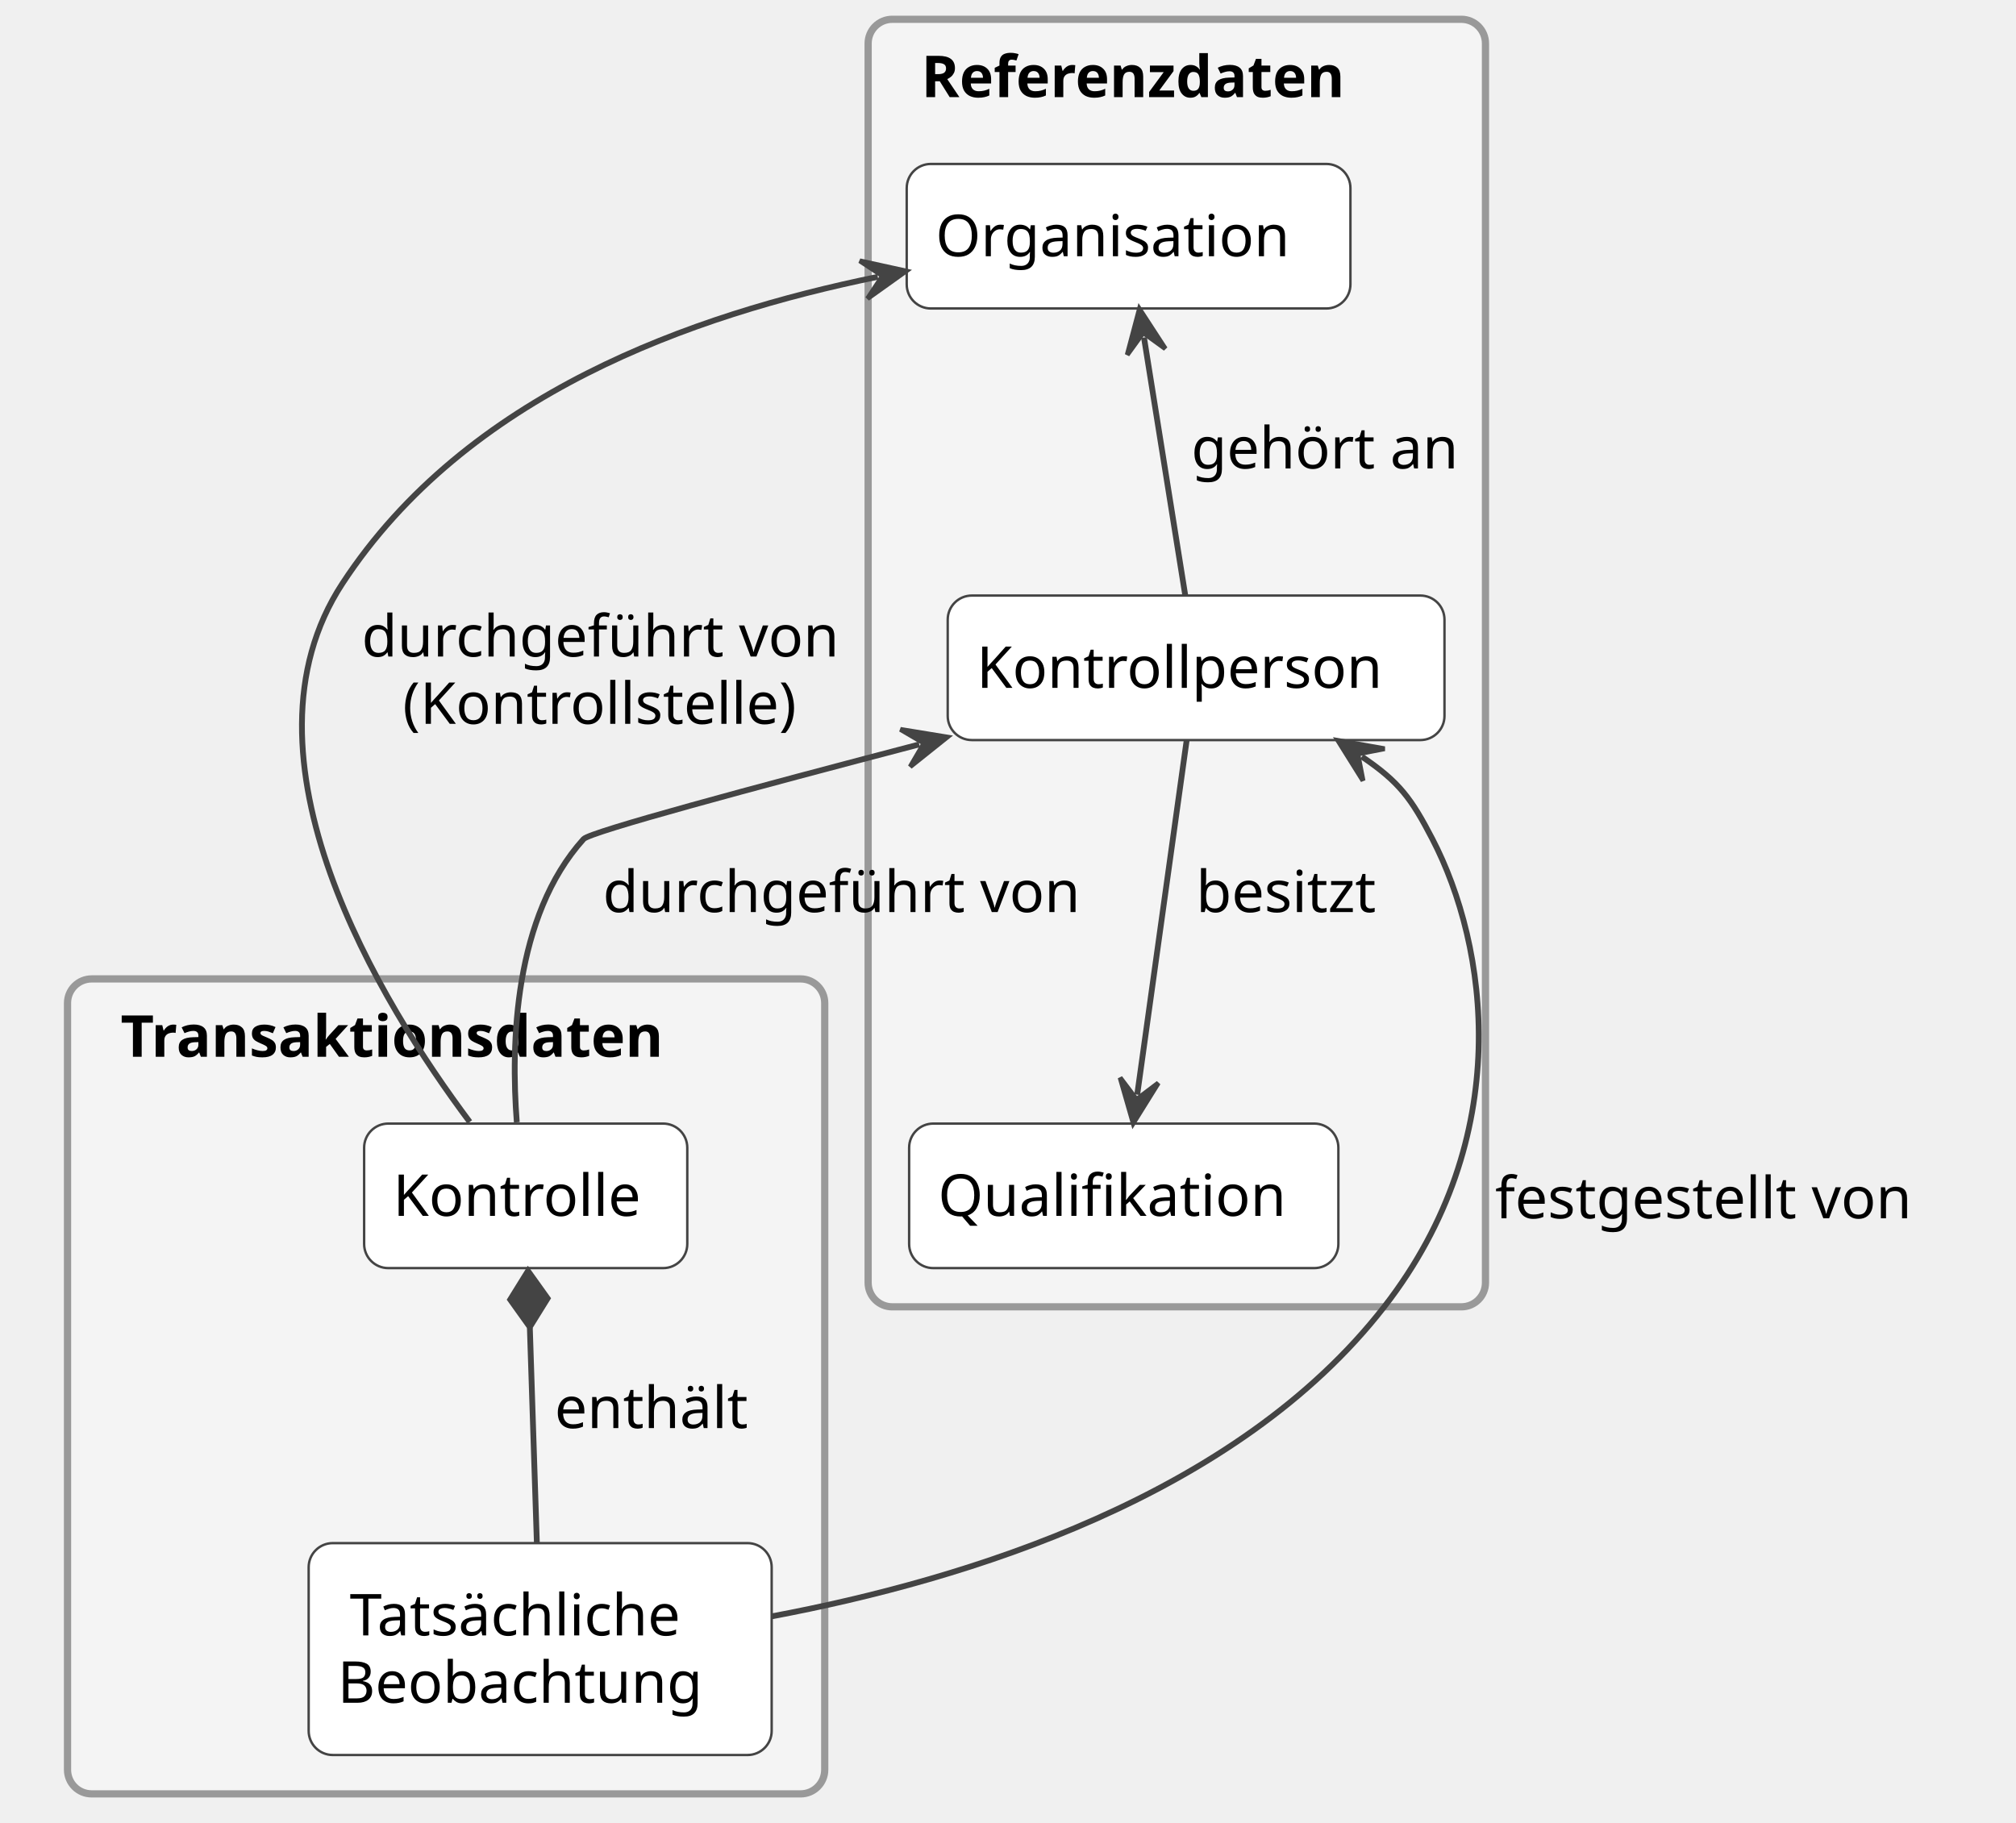
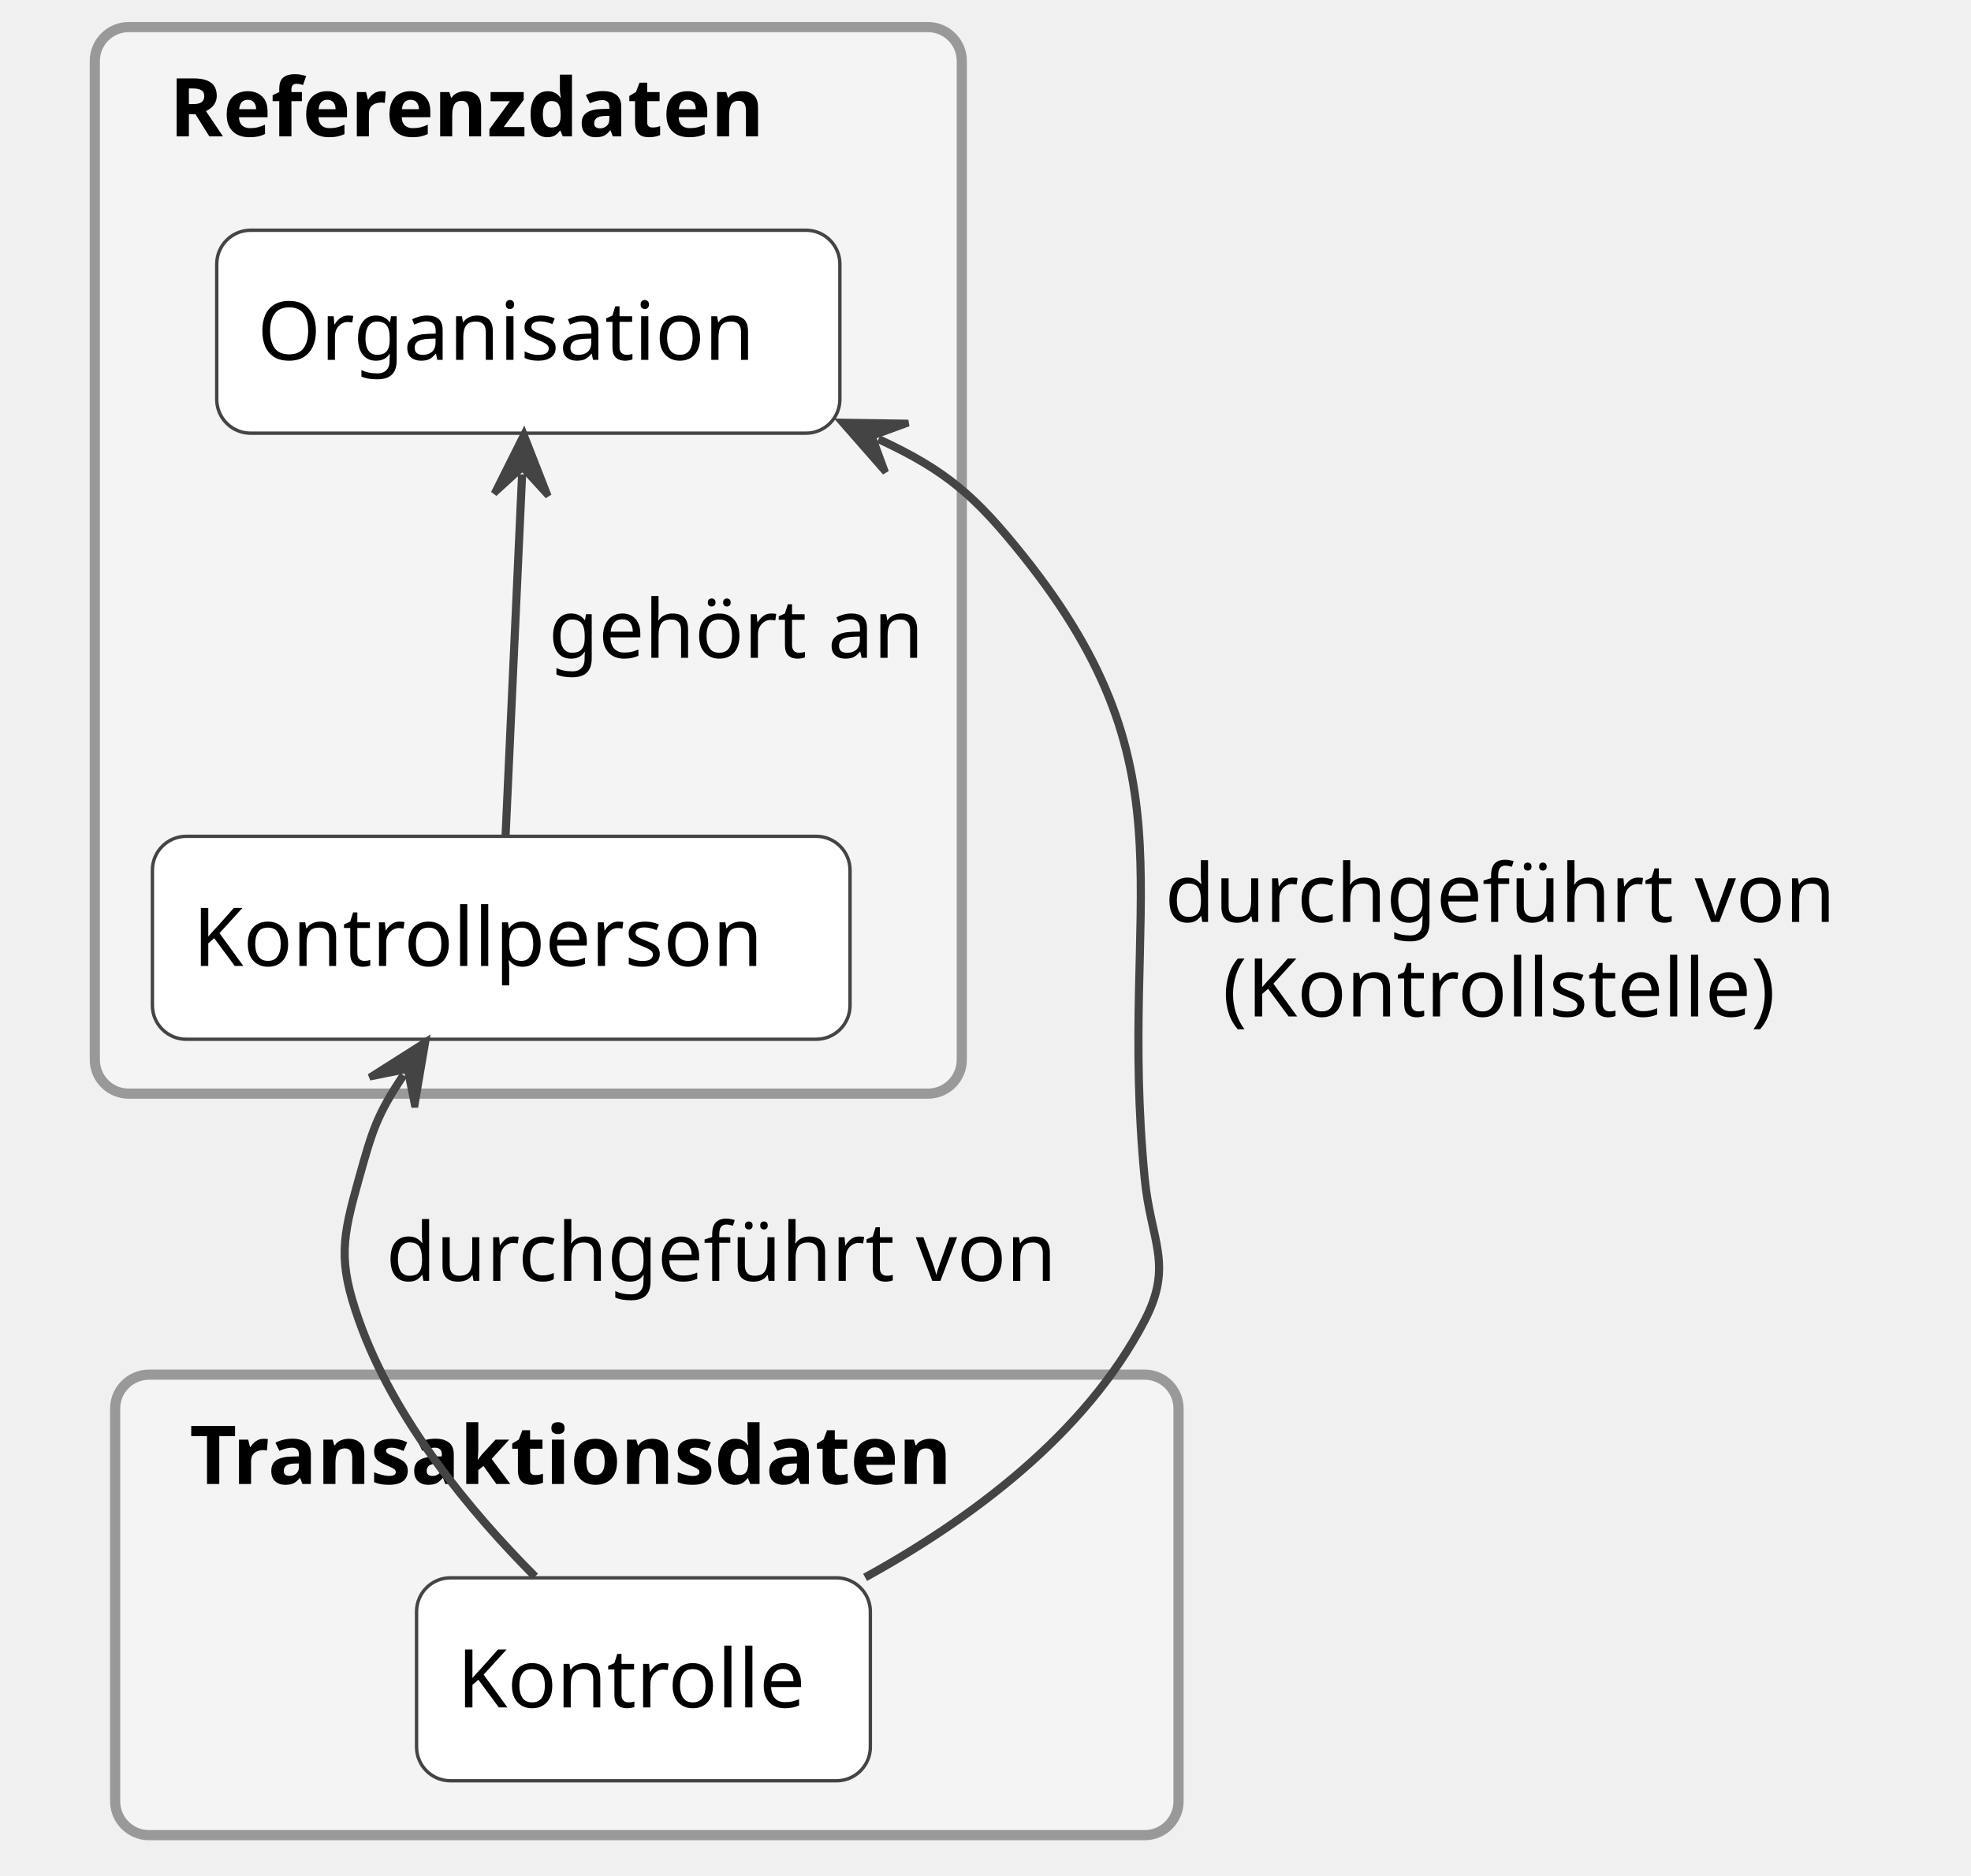
- <svg xmlns="http://www.w3.org/2000/svg" contentStyleType="text/css" height="378px" preserveAspectRatio="none" style="width:418px;height:378px;background:#FFFFFF;" version="1.1" viewBox="0 0 418 378" width="418px" zoomAndPan="magnify">
+ <svg xmlns="http://www.w3.org/2000/svg" contentStyleType="text/css" height="277px" preserveAspectRatio="none" style="width:291px;height:277px;background:#FFFFFF;" version="1.1" viewBox="0 0 291 277" width="291px" zoomAndPan="magnify">
  <defs />
  <g>
    <g id="cluster_REF">
-       <rect fill="#F4F4F4" height="267" rx="5" ry="5" style="stroke:#999999;stroke-width:1.5;" width="128" x="180" y="4" />
-       <text fill="#000000" font-family="sans-serif" font-size="12" font-weight="bold" lengthAdjust="spacing" textLength="106" x="191" y="20.139">Referenzdaten</text>
+       <rect fill="#F4F4F4" height="157.5" rx="5" ry="5" style="stroke:#999999;stroke-width:1.5;" width="128" x="14" y="4" />
+       <text fill="#000000" font-family="sans-serif" font-size="12" font-weight="bold" lengthAdjust="spacing" textLength="106" x="25" y="20.139">Referenzdaten</text>
    </g>
    <g id="cluster_TRX">
-       <rect fill="#F4F4F4" height="169" rx="5" ry="5" style="stroke:#999999;stroke-width:1.5;" width="157" x="14" y="203" />
-       <text fill="#000000" font-family="sans-serif" font-size="12" font-weight="bold" lengthAdjust="spacing" textLength="135" x="25" y="219.139">Transaktionsdaten</text>
+       <rect fill="#F4F4F4" height="68" rx="5" ry="5" style="stroke:#999999;stroke-width:1.5;" width="157" x="17" y="203" />
+       <text fill="#000000" font-family="sans-serif" font-size="12" font-weight="bold" lengthAdjust="spacing" textLength="135" x="28" y="219.139">Transaktionsdaten</text>
    </g>
    <g id="elem_ORG">
-       <rect codeLine="16" fill="#FFFFFF" height="29.969" id="ORG" rx="5" ry="5" style="stroke:#444444;stroke-width:0.5;" width="92" x="188" y="34" />
-       <text fill="#000000" font-family="sans-serif" font-size="12" lengthAdjust="spacing" textLength="80" x="194" y="53.139">Organisation</text>
+       <rect codeLine="16" fill="#FFFFFF" height="29.969" id="ORG" rx="5" ry="5" style="stroke:#444444;stroke-width:0.5;" width="92" x="32" y="34" />
+       <text fill="#000000" font-family="sans-serif" font-size="12" lengthAdjust="spacing" textLength="80" x="38" y="53.139">Organisation</text>
    </g>
    <g id="elem_PER">
-       <rect codeLine="17" fill="#FFFFFF" height="29.969" id="PER" rx="5" ry="5" style="stroke:#444444;stroke-width:0.5;" width="103" x="196.5" y="123.5" />
-       <text fill="#000000" font-family="sans-serif" font-size="12" lengthAdjust="spacing" textLength="91" x="202.5" y="142.639">Kontrollperson</text>
-     </g>
-     <g id="elem_QUA">
-       <rect codeLine="18" fill="#FFFFFF" height="29.969" id="QUA" rx="5" ry="5" style="stroke:#444444;stroke-width:0.5;" width="89" x="188.5" y="233" />
-       <text fill="#000000" font-family="sans-serif" font-size="12" lengthAdjust="spacing" textLength="77" x="194.5" y="252.139">Qualifikation</text>
+       <rect codeLine="17" fill="#FFFFFF" height="29.969" id="PER" rx="5" ry="5" style="stroke:#444444;stroke-width:0.5;" width="103" x="22.5" y="123.5" />
+       <text fill="#000000" font-family="sans-serif" font-size="12" lengthAdjust="spacing" textLength="91" x="28.5" y="142.639">Kontrollperson</text>
    </g>
    <g id="elem_KON">
-       <rect codeLine="21" fill="#FFFFFF" height="29.969" id="KON" rx="5" ry="5" style="stroke:#444444;stroke-width:0.5;" width="67" x="75.5" y="233" />
-       <text fill="#000000" font-family="sans-serif" font-size="12" lengthAdjust="spacing" textLength="55" x="81.5" y="252.139">Kontrolle</text>
+       <rect codeLine="20" fill="#FFFFFF" height="29.969" id="KON" rx="5" ry="5" style="stroke:#444444;stroke-width:0.5;" width="67" x="61.5" y="233" />
+       <text fill="#000000" font-family="sans-serif" font-size="12" lengthAdjust="spacing" textLength="55" x="67.5" y="252.139">Kontrolle</text>
    </g>
-     <g id="elem_BEO">
-       <rect codeLine="22" fill="#FFFFFF" height="43.938" id="BEO" rx="5" ry="5" style="stroke:#444444;stroke-width:0.5;" width="96" x="64" y="320" />
-       <text fill="#000000" font-family="sans-serif" font-size="12" lengthAdjust="spacing" textLength="79" x="72.5" y="339.139">Tatsächliche</text>
-       <text fill="#000000" font-family="sans-serif" font-size="12" lengthAdjust="spacing" textLength="84" x="70" y="353.107">Beobachtung</text>
-     </g>
-     <polygon fill="#444444" points="236.249,64.058,233.721,73.577,237.039,68.996,241.621,72.313,236.249,64.058" style="stroke:#444444;stroke-width:1.0;" />
-     <path d="M237.197,69.983 C239.81,86.311 243.146,107.163 245.756,123.477 " fill="none" style="stroke:#444444;stroke-width:1.2;" />
-     <text fill="#000000" font-family="sans-serif" font-size="12" lengthAdjust="spacing" textLength="62" x="247" y="97.139">gehört an</text>
-     <polygon fill="#444444" points="234.962,232.943,240.167,224.582,235.652,227.991,232.244,223.476,234.962,232.943" style="stroke:#444444;stroke-width:1.0;" />
-     <path d="M246.039,153.554 C243.164,174.156 238.666,206.396 235.791,227 " fill="none" style="stroke:#444444;stroke-width:1.2;" />
-     <text fill="#000000" font-family="sans-serif" font-size="12" lengthAdjust="spacing" textLength="41" x="248" y="189.139">besitzt</text>
-     <polygon fill="#444444" points="109.469,263.375,105.666,269.502,109.86,275.369,113.662,269.241,109.469,263.375" style="stroke:#444444;stroke-width:1.0;" />
-     <path d="M109.86,275.369 C110.354,290.53 110.747,302.581 111.312,319.893 " fill="none" style="stroke:#444444;stroke-width:1.2;" />
-     <text fill="#000000" font-family="sans-serif" font-size="12" lengthAdjust="spacing" textLength="45" x="115" y="296.139">enthält</text>
-     <polygon fill="#444444" points="187.884,56.202,178.264,54.087,182.985,57.204,179.868,61.925,187.884,56.202" style="stroke:#444444;stroke-width:1.0;" />
-     <path d="M182.005,57.404 C143.476,65.286 96.712,81.755 71,121 C47.46,156.93 78.988,208.04 97.398,232.658 " fill="none" style="stroke:#444444;stroke-width:1.2;" />
-     <text fill="#000000" font-family="sans-serif" font-size="12" lengthAdjust="spacing" textLength="108" x="75" y="136.139">durchgeführt von</text>
-     <text fill="#000000" font-family="sans-serif" font-size="12" lengthAdjust="spacing" textLength="91" x="83.5" y="150.107">(Kontrollstelle)</text>
-     <polygon fill="#444444" points="196.411,152.846,186.691,151.255,191.574,154.112,188.717,158.994,196.411,152.846" style="stroke:#444444;stroke-width:1.0;" />
-     <path d="M190.606,154.365 C156.031,163.416 122.368,172.484 121,174 C106.543,190.018 105.893,216.451 107.154,232.731 " fill="none" style="stroke:#444444;stroke-width:1.2;" />
-     <text fill="#000000" font-family="sans-serif" font-size="12" lengthAdjust="spacing" textLength="108" x="125" y="189.139">durchgeführt von</text>
-     <polygon fill="#444444" points="277.392,153.548,282.615,161.898,281.537,156.345,287.09,155.267,277.392,153.548" style="stroke:#444444;stroke-width:1.0;" />
-     <path d="M282.366,156.904 C290.161,162.164 292.639,165.596 297,174 C308.482,196.126 314.361,235.787 287,271 C256.483,310.276 200.511,327.589 160.07,335.174 " fill="none" style="stroke:#444444;stroke-width:1.2;" />
-     <text fill="#000000" font-family="sans-serif" font-size="12" lengthAdjust="spacing" textLength="97" x="310" y="252.639">festgestellt von</text>
+     <polygon fill="#444444" points="77.357,64.058,72.951,72.866,77.129,69.053,80.942,73.232,77.357,64.058" style="stroke:#444444;stroke-width:1.0;" />
+     <path d="M77.083,70.052 C76.337,86.381 75.387,107.163 74.641,123.477 " fill="none" style="stroke:#444444;stroke-width:1.2;" />
+     <text fill="#000000" font-family="sans-serif" font-size="12" lengthAdjust="spacing" textLength="62" x="81" y="97.139">gehört an</text>
+     <polygon fill="#444444" points="124.254,62.328,130.746,69.734,128.793,64.425,134.102,62.473,124.254,62.328" style="stroke:#444444;stroke-width:1.0;" />
+     <path d="M129.701,64.845 C139.8,69.513 144.078,73.36 151,82 C177.05,114.516 164.981,132.53 169,174 C169.9,183.29 173.303,186.718 169,195 C160.241,211.86 143.23,224.399 127.725,232.935 " fill="none" style="stroke:#444444;stroke-width:1.2;" />
+     <text fill="#000000" font-family="sans-serif" font-size="12" lengthAdjust="spacing" textLength="108" x="172" y="136.139">durchgeführt von</text>
+     <text fill="#000000" font-family="sans-serif" font-size="12" lengthAdjust="spacing" textLength="91" x="180.5" y="150.107">(Kontrollstelle)</text>
+     <polygon fill="#444444" points="62.887,153.782,54.572,159.061,60.118,157.946,61.233,163.492,62.887,153.782" style="stroke:#444444;stroke-width:1.0;" />
+     <path d="M59.564,158.778 C55.63,164.694 55.007,166.843 53,174 C50.48,182.987 49.89,186.2 53,195 C58.181,209.662 69.446,223.222 79.006,232.816 " fill="none" style="stroke:#444444;stroke-width:1.2;" />
+     <text fill="#000000" font-family="sans-serif" font-size="12" lengthAdjust="spacing" textLength="108" x="57" y="189.139">durchgeführt von</text>
  </g>
</svg>
